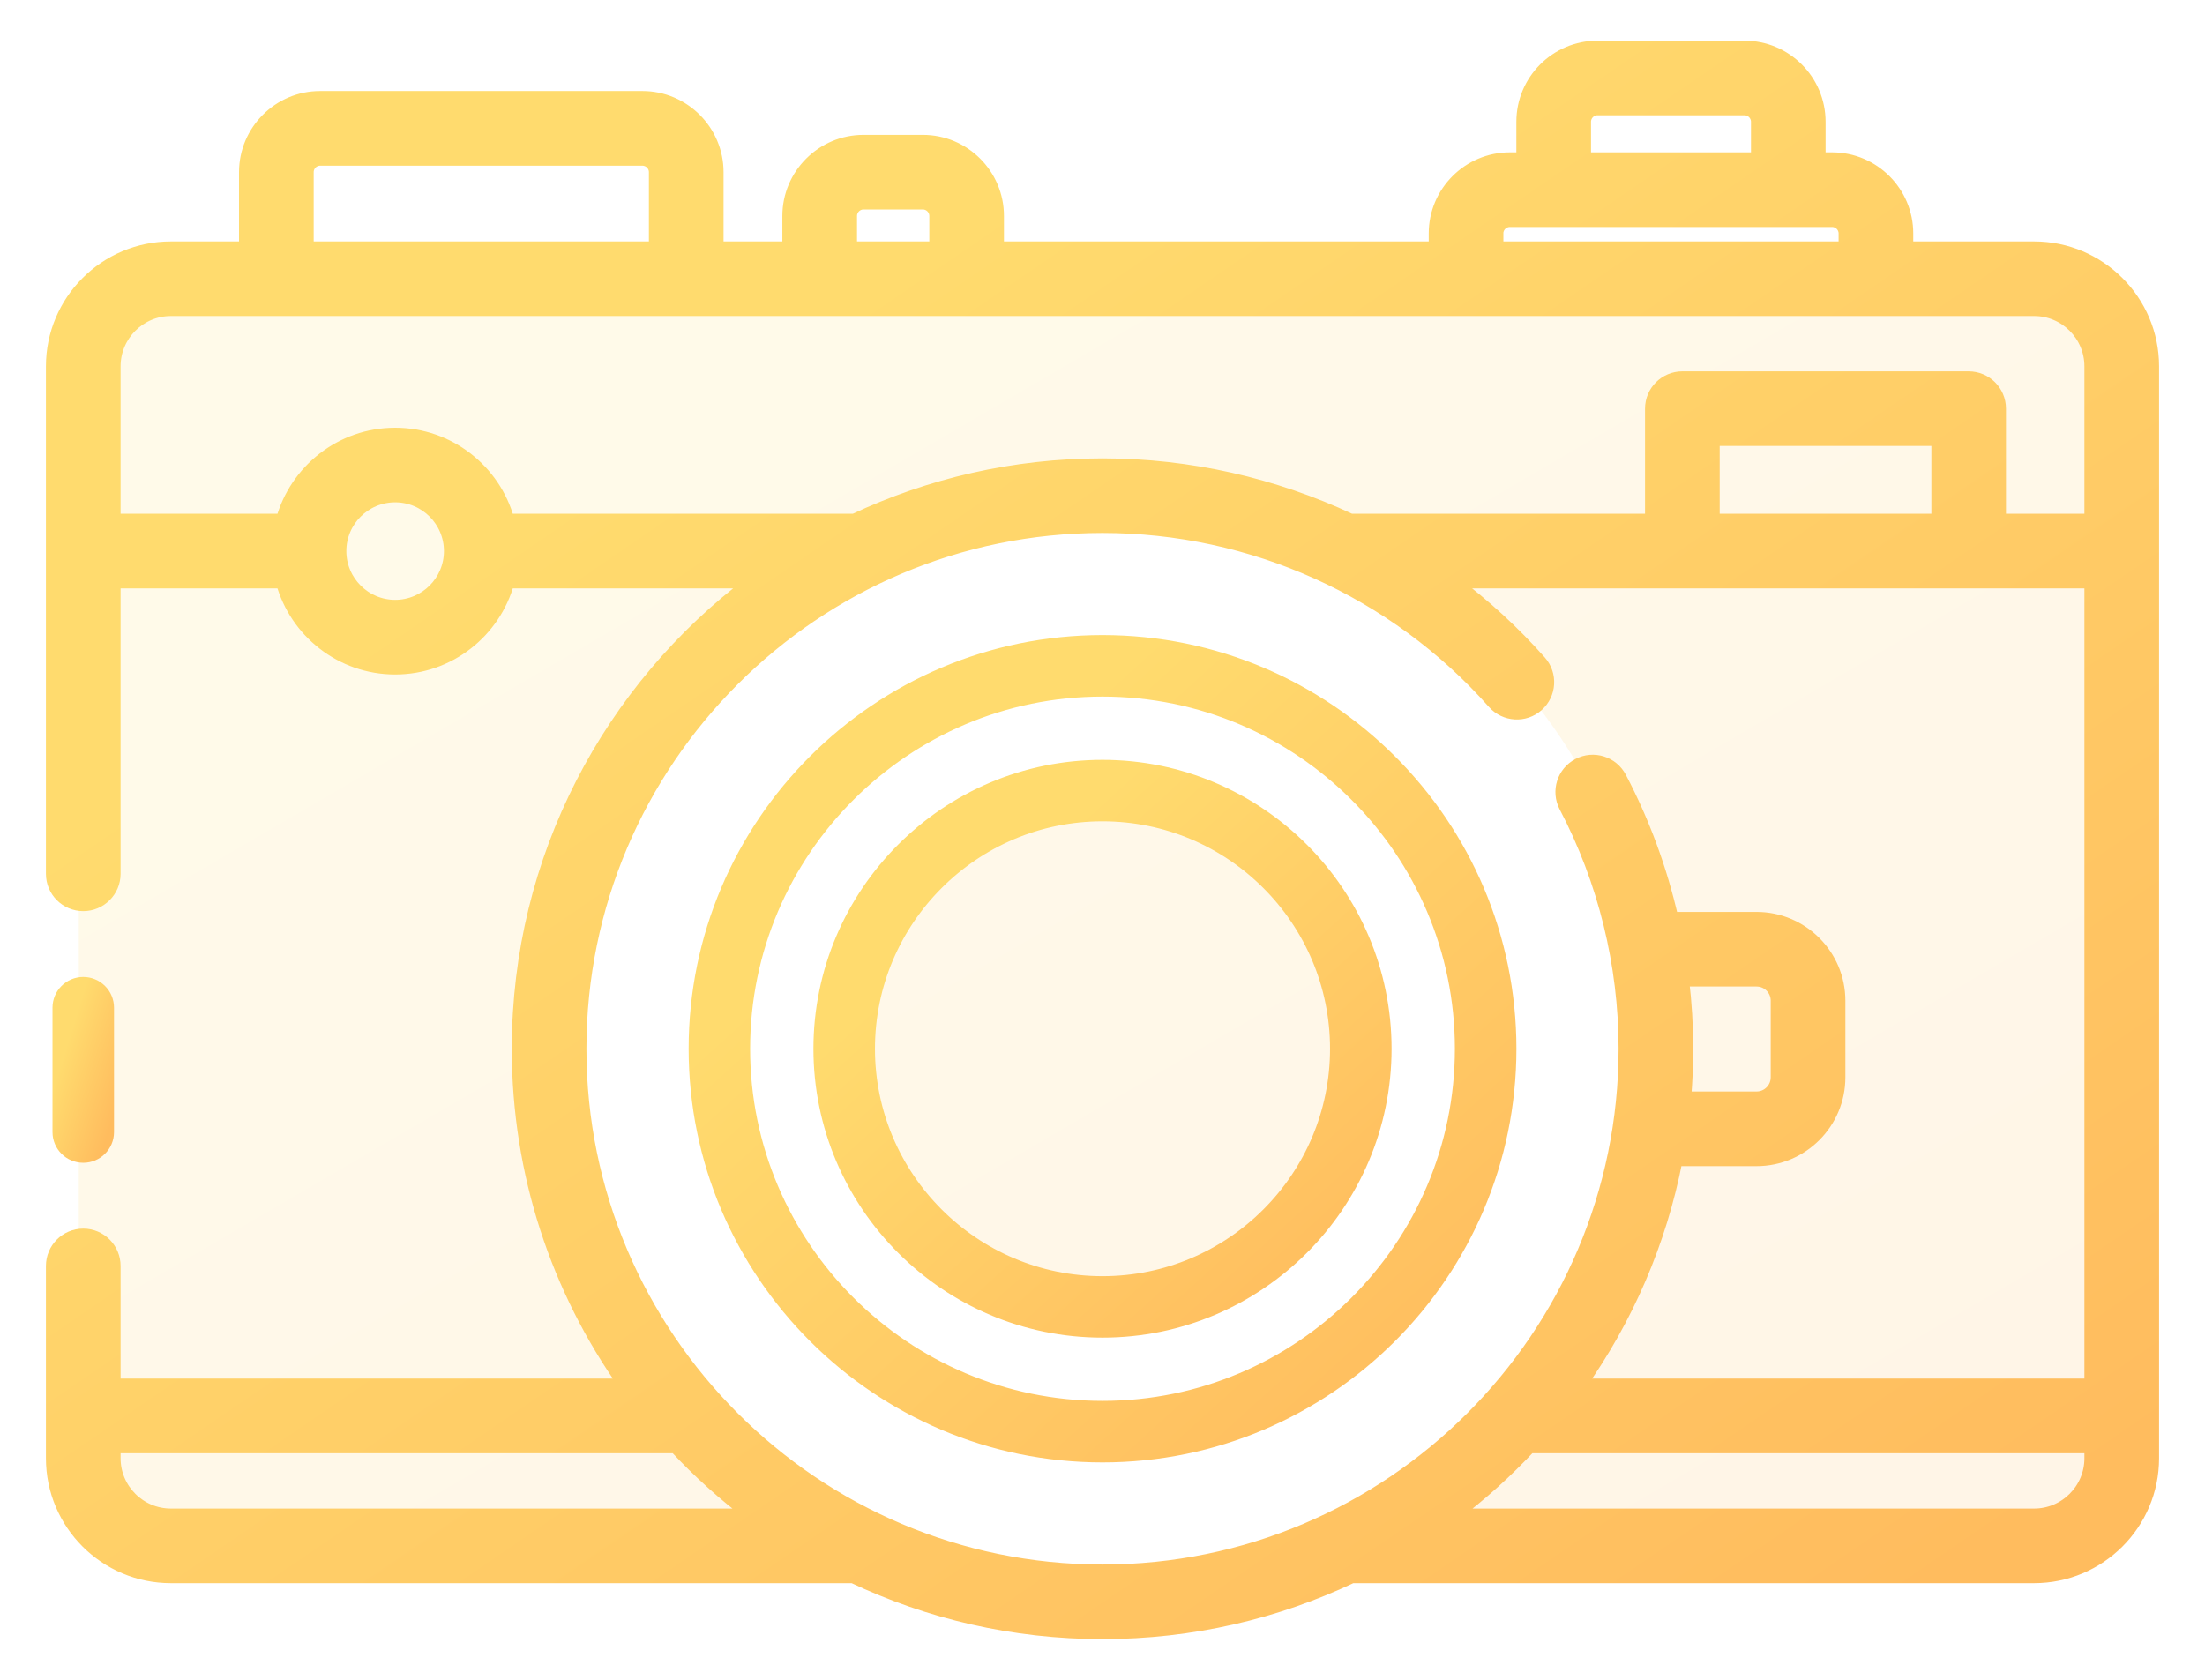
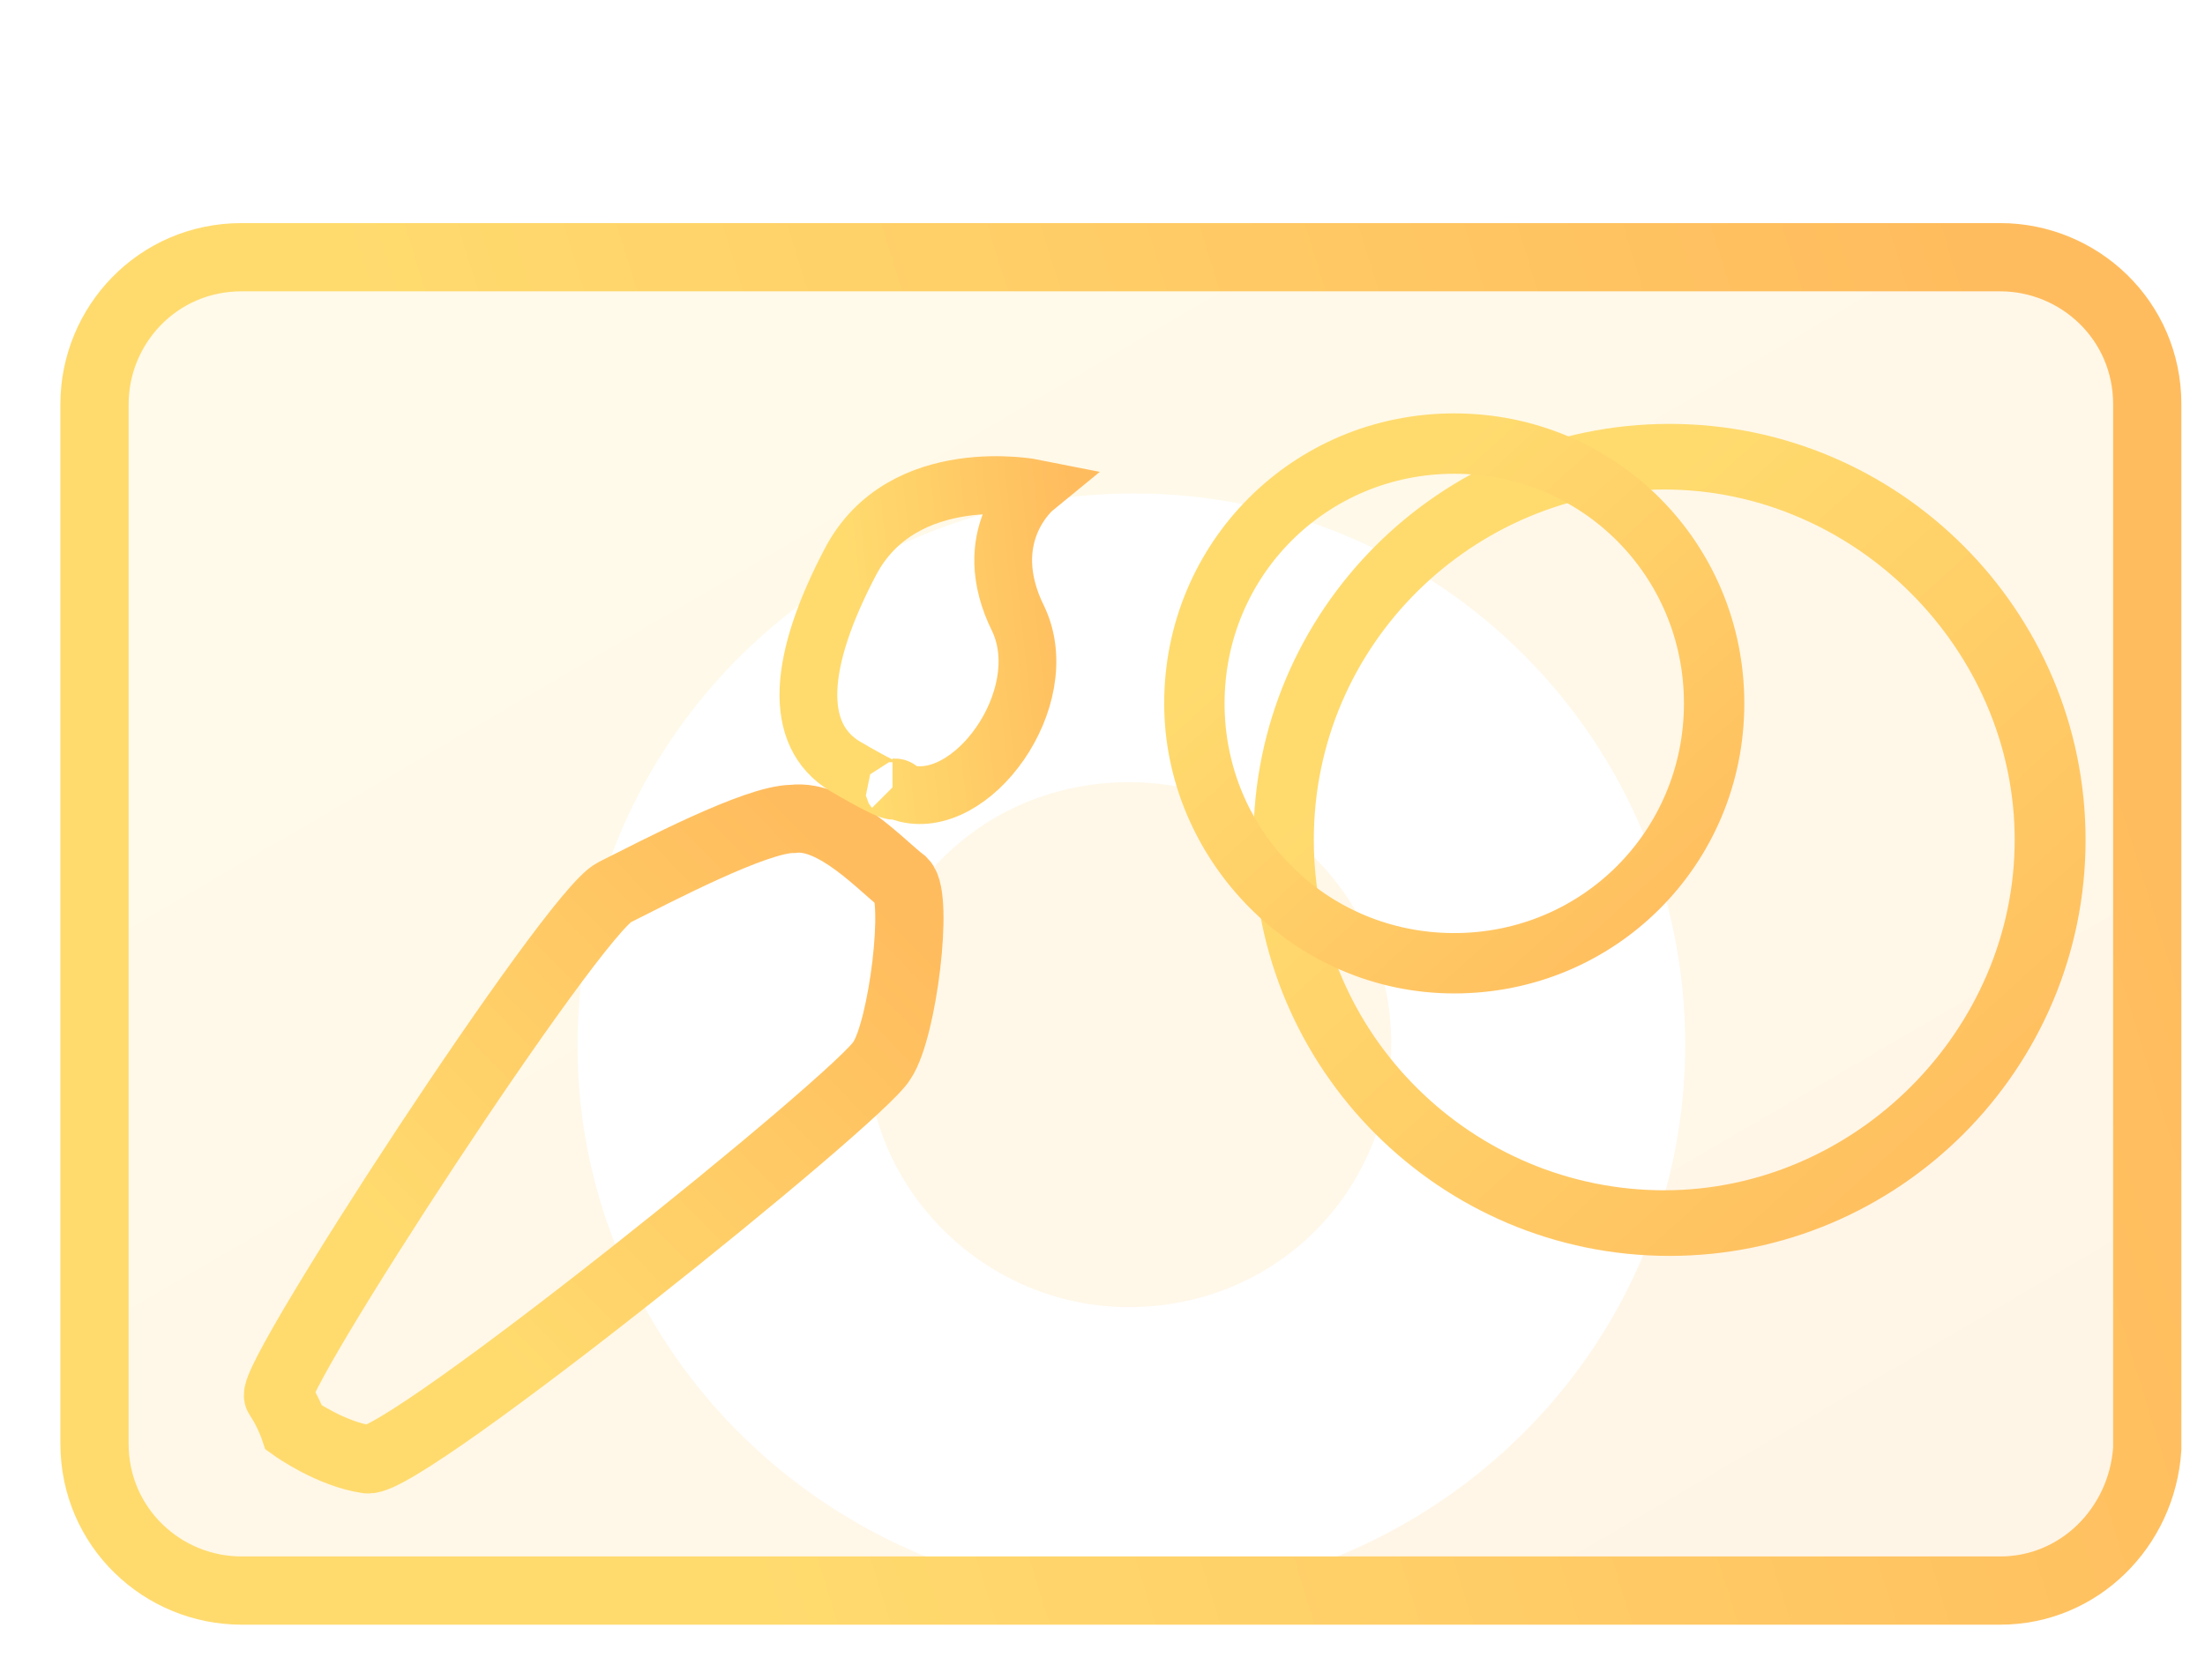
- <svg xmlns="http://www.w3.org/2000/svg" width="42" height="32" viewBox="0 0 42 32" fill="none">
-   <path opacity="0.15" fill-rule="evenodd" clip-rule="evenodd" d="M1.5 6.898C1.5 5.794 2.395 4.898 3.5 4.898H38.3C39.405 4.898 40.3 5.794 40.3 6.898V27.887C40.3 28.992 39.405 29.887 38.3 29.887H24.211C28.439 28.531 31.5 24.569 31.5 19.892C31.5 14.095 26.799 9.396 21 9.396C15.201 9.396 10.5 14.095 10.5 19.892C10.5 24.569 13.561 28.531 17.789 29.887H3.5C2.395 29.887 1.5 28.992 1.5 27.887V6.898ZM21 24.889C23.761 24.889 26 22.652 26 19.892C26 17.131 23.761 14.894 21 14.894C18.239 14.894 16 17.131 16 19.892C16 22.652 18.239 24.889 21 24.889Z" fill="url(#paint0_linear)" />
-   <path d="M2.047 21.566C2.047 21.82 1.84 22.026 1.586 22.026C1.331 22.026 1.125 21.82 1.125 21.566V19.197C1.125 18.942 1.331 18.736 1.586 18.736C1.84 18.736 2.047 18.942 2.047 19.197V21.566Z" fill="url(#paint1_linear)" stroke="url(#paint2_linear)" stroke-width="0.25" />
-   <path d="M38.745 4.724H36.318V4.447C36.318 3.665 35.681 3.027 34.897 3.027H34.648V2.32C34.648 1.537 34.011 0.9 33.228 0.9H30.428C29.645 0.9 29.008 1.537 29.008 2.32V3.027H28.759C27.976 3.027 27.339 3.664 27.339 4.447V4.724H18.998V4.114C18.998 3.331 18.361 2.694 17.578 2.694H16.448C15.665 2.694 15.027 3.331 15.027 4.114V4.724H13.657V3.279C13.657 2.497 13.019 1.859 12.236 1.859H6.098C5.315 1.859 4.678 2.497 4.678 3.279V4.724H3.255C2.012 4.724 1 5.735 1 6.978V16.646C1 16.97 1.262 17.232 1.586 17.232C1.909 17.232 2.172 16.97 2.172 16.646V11.084H5.379C5.637 12.028 6.502 12.724 7.527 12.724C8.552 12.724 9.416 12.028 9.674 11.084H14.328C11.625 13.115 9.873 16.346 9.873 19.978C9.873 22.363 10.628 24.575 11.912 26.387H2.172V24.116C2.172 23.793 1.909 23.53 1.586 23.53C1.262 23.53 1 23.793 1 24.116V27.78C1 29.023 2.012 30.034 3.255 30.034H16.249C17.691 30.717 19.301 31.1 21 31.1C22.699 31.1 24.31 30.717 25.752 30.033C25.757 30.033 25.761 30.034 25.766 30.034H38.745C39.988 30.034 41 29.023 41 27.78V6.978C41 5.735 39.988 4.724 38.745 4.724ZM30.18 2.32C30.18 2.183 30.291 2.071 30.429 2.071H33.228C33.365 2.071 33.477 2.183 33.477 2.32V3.027H30.18V2.32H30.18ZM28.51 4.447C28.51 4.31 28.622 4.199 28.759 4.199H34.897C35.034 4.199 35.146 4.31 35.146 4.447V4.724H28.511V4.447H28.51ZM16.199 4.114C16.199 3.977 16.311 3.865 16.448 3.865H17.578C17.715 3.865 17.826 3.977 17.826 4.114V4.724H16.199V4.114ZM5.85 3.279C5.85 3.142 5.961 3.031 6.098 3.031H12.236C12.373 3.031 12.485 3.142 12.485 3.279V4.724H5.85V3.279ZM7.527 11.552C6.945 11.552 6.472 11.079 6.472 10.498C6.472 9.917 6.945 9.444 7.527 9.444C8.108 9.444 8.581 9.917 8.581 10.498C8.581 11.079 8.108 11.552 7.527 11.552ZM9.674 9.912C9.416 8.969 8.552 8.273 7.527 8.273C6.501 8.273 5.637 8.969 5.379 9.912H2.172V6.978C2.172 6.381 2.658 5.895 3.255 5.895H38.745C39.342 5.895 39.828 6.381 39.828 6.978V9.912H38.084V7.784C38.084 7.461 37.822 7.199 37.498 7.199H32.045C31.722 7.199 31.459 7.461 31.459 7.784V9.912H25.727C24.263 9.226 22.651 8.857 21 8.857C19.31 8.857 17.707 9.236 16.271 9.912H9.674ZM32.631 9.912V8.37H36.913V9.912H32.631ZM3.255 28.863C2.658 28.863 2.172 28.377 2.172 27.78V27.559H12.867C13.31 28.034 13.794 28.471 14.314 28.863H3.255ZM11.045 19.979C11.045 14.492 15.511 10.028 21 10.028C23.847 10.028 26.564 11.251 28.454 13.384C28.669 13.626 29.039 13.649 29.281 13.434C29.523 13.219 29.546 12.849 29.331 12.607C28.828 12.04 28.273 11.531 27.676 11.084H39.828V26.387H30.088C30.983 25.123 31.62 23.665 31.925 22.09H33.458C34.322 22.09 35.025 21.387 35.025 20.523V19.064C35.025 18.2 34.322 17.497 33.458 17.497H31.845C31.632 16.565 31.301 15.661 30.857 14.816C30.706 14.53 30.352 14.419 30.066 14.57C29.779 14.72 29.669 15.074 29.819 15.361C30.562 16.775 30.955 18.372 30.955 19.979C30.955 25.465 26.489 29.929 21 29.929C15.511 29.929 11.045 25.465 11.045 19.979ZM32.048 18.668H33.458C33.676 18.668 33.853 18.845 33.853 19.063V20.523C33.853 20.741 33.676 20.918 33.458 20.918H32.087C32.113 20.608 32.127 20.295 32.127 19.978C32.127 19.54 32.1 19.102 32.048 18.668ZM38.745 28.863H27.686C28.206 28.471 28.69 28.034 29.134 27.559H39.828V27.78C39.828 28.377 39.342 28.863 38.745 28.863Z" fill="url(#paint3_linear)" stroke="url(#paint4_linear)" stroke-width="0.25" />
-   <path d="M13.242 19.979C13.242 15.702 16.722 12.223 21 12.223C25.278 12.223 28.759 15.702 28.759 19.979C28.759 24.255 25.278 27.734 21 27.734C16.722 27.734 13.242 24.255 13.242 19.979ZM14.163 19.979C14.163 23.747 17.23 26.812 21 26.812C24.77 26.812 27.837 23.747 27.837 19.979C27.837 16.21 24.77 13.145 21 13.145C17.23 13.145 14.163 16.21 14.163 19.979Z" fill="url(#paint5_linear)" stroke="url(#paint6_linear)" stroke-width="0.25" />
-   <path d="M15.619 19.979C15.619 17.013 18.033 14.6 21 14.6C23.967 14.6 26.381 17.013 26.381 19.979C26.381 22.944 23.967 25.357 21 25.357C18.033 25.357 15.619 22.944 15.619 19.979ZM16.541 19.979C16.541 22.436 18.541 24.436 21 24.436C23.459 24.436 25.459 22.436 25.459 19.979C25.459 17.52 23.459 15.521 21 15.521C18.541 15.521 16.541 17.52 16.541 19.979Z" fill="url(#paint7_linear)" stroke="url(#paint8_linear)" stroke-width="0.25" />
-   <defs>
-     <linearGradient id="paint0_linear" x1="3.699" y1="4.898" x2="22.569" y2="37.252" gradientUnits="userSpaceOnUse">
-       <stop offset="0.259" stop-color="#FFDB6E" />
-       <stop offset="1" stop-color="#FFBC5E" />
-     </linearGradient>
-     <linearGradient id="paint1_linear" x1="1.177" y1="18.736" x2="2.789" y2="19.235" gradientUnits="userSpaceOnUse">
-       <stop offset="0.259" stop-color="#FFDB6E" />
-       <stop offset="1" stop-color="#FFBC5E" />
-     </linearGradient>
-     <linearGradient id="paint2_linear" x1="1.177" y1="18.736" x2="2.789" y2="19.235" gradientUnits="userSpaceOnUse">
-       <stop offset="0.259" stop-color="#FFDB6E" />
-       <stop offset="1" stop-color="#FFBC5E" />
-     </linearGradient>
-     <linearGradient id="paint3_linear" x1="3.267" y1="0.9" x2="27.682" y2="36.609" gradientUnits="userSpaceOnUse">
-       <stop offset="0.259" stop-color="#FFDB6E" />
-       <stop offset="1" stop-color="#FFBC5E" />
-     </linearGradient>
-     <linearGradient id="paint4_linear" x1="3.267" y1="0.9" x2="27.682" y2="36.609" gradientUnits="userSpaceOnUse">
-       <stop offset="0.259" stop-color="#FFDB6E" />
-       <stop offset="1" stop-color="#FFBC5E" />
-     </linearGradient>
-     <linearGradient id="paint5_linear" x1="14.121" y1="12.223" x2="27.511" y2="27.015" gradientUnits="userSpaceOnUse">
-       <stop offset="0.259" stop-color="#FFDB6E" />
-       <stop offset="1" stop-color="#FFBC5E" />
-     </linearGradient>
-     <linearGradient id="paint6_linear" x1="14.121" y1="12.223" x2="27.511" y2="27.015" gradientUnits="userSpaceOnUse">
-       <stop offset="0.259" stop-color="#FFDB6E" />
-       <stop offset="1" stop-color="#FFBC5E" />
-     </linearGradient>
-     <linearGradient id="paint7_linear" x1="16.229" y1="14.6" x2="25.516" y2="24.859" gradientUnits="userSpaceOnUse">
-       <stop offset="0.259" stop-color="#FFDB6E" />
-       <stop offset="1" stop-color="#FFBC5E" />
-     </linearGradient>
-     <linearGradient id="paint8_linear" x1="16.229" y1="14.6" x2="25.516" y2="24.859" gradientUnits="userSpaceOnUse">
-       <stop offset="0.259" stop-color="#FFDB6E" />
-       <stop offset="1" stop-color="#FFBC5E" />
-     </linearGradient>
-   </defs>
+ <svg xmlns="http://www.w3.org/2000/svg" version="1.1" id="Layer_1" x="0px" y="0px" viewBox="0 0 42 32" style="enable-background:new 0 0 42 32;" xml:space="preserve">
+   <style type="text/css">
+ 	.st0{opacity:0.15;fill-rule:evenodd;clip-rule:evenodd;fill:url(#SVGID_1_);enable-background:new    ;}
+ 	.st1{fill:url(#SVGID_2_);stroke:url(#SVGID_3_);stroke-width:0.25;}
+ 	.st2{fill:url(#SVGID_4_);stroke:url(#SVGID_5_);stroke-width:0.25;}
+ 	.st3{fill:none;stroke:url(#SVGID_6_);stroke-width:1.3;}
+ 	.st4{fill:none;stroke:url(#SVGID_7_);stroke-width:1.1;}
+ 	.st5{fill:none;stroke:url(#SVGID_8_);stroke-width:1.3;}
+ </style>
+   <linearGradient id="SVGID_1_" gradientUnits="userSpaceOnUse" x1="11.643" y1="33.416" x2="30.513" y2="1.062" gradientTransform="matrix(1 0 0 -1 0 34)">
+     <stop offset="0.259" style="stop-color:#FFDB6E" />
+     <stop offset="1" style="stop-color:#FFBC5E" />
+   </linearGradient>
+   <path class="st0" d="M2,6.9c0-1.1,0.9-2,2-2h34.8c1.1,0,2,0.9,2,2v21c0,1.1-0.9,2-2,2H24.8c4.2-1.4,7.3-5.3,7.3-10  c0-5.8-4.7-10.5-10.5-10.5S11,14.1,11,19.9c0,4.7,3.1,8.6,7.3,10H4c-1.1,0-2-0.9-2-2V6.9z M21.5,24.9c2.8,0,5-2.2,5-5s-2.2-5-5-5  s-5,2.2-5,5S18.8,24.9,21.5,24.9z" />
+   <linearGradient id="SVGID_2_" gradientUnits="userSpaceOnUse" x1="24.796" y1="25.685" x2="38.187" y2="10.893" gradientTransform="matrix(1 0 0 -1 0 34)">
+     <stop offset="0.259" style="stop-color:#FFDB6E" />
+     <stop offset="1" style="stop-color:#FFBC5E" />
+   </linearGradient>
+   <linearGradient id="SVGID_3_" gradientUnits="userSpaceOnUse" x1="24.796" y1="25.685" x2="38.187" y2="10.893" gradientTransform="matrix(1 0 0 -1 0 34)">
+     <stop offset="0.259" style="stop-color:#FFDB6E" />
+     <stop offset="1" style="stop-color:#FFBC5E" />
+   </linearGradient>
+   <path class="st1" d="M24,16c0-4.3,3.5-7.8,7.8-7.8s7.8,3.5,7.8,7.8c0,4.3-3.5,7.8-7.8,7.8S24,20.3,24,16z M24.9,16  c0,3.8,3.1,6.8,6.8,6.8s6.8-3.1,6.8-6.8s-3.1-6.8-6.8-6.8S24.9,12.2,24.9,16z" />
+   <linearGradient id="SVGID_4_" gradientUnits="userSpaceOnUse" x1="22.866" y1="25.973" x2="32.153" y2="15.713" gradientTransform="matrix(1 0 0 -1 0 34)">
+     <stop offset="0.259" style="stop-color:#FFDB6E" />
+     <stop offset="1" style="stop-color:#FFBC5E" />
+   </linearGradient>
+   <linearGradient id="SVGID_5_" gradientUnits="userSpaceOnUse" x1="22.866" y1="25.973" x2="32.153" y2="15.713" gradientTransform="matrix(1 0 0 -1 0 34)">
+     <stop offset="0.259" style="stop-color:#FFDB6E" />
+     <stop offset="1" style="stop-color:#FFBC5E" />
+   </linearGradient>
+   <path class="st2" d="M22.3,13.4c0-3,2.4-5.4,5.4-5.4c3,0,5.4,2.4,5.4,5.4c0,3-2.4,5.4-5.4,5.4S22.3,16.3,22.3,13.4z M23.2,13.4  c0,2.5,2,4.5,4.5,4.5s4.5-2,4.5-4.5c0-2.5-2-4.5-4.5-4.5S23.2,10.9,23.2,13.4z" />
+   <linearGradient id="SVGID_6_" gradientUnits="userSpaceOnUse" x1="3.792" y1="23.905" x2="18.312" y2="19.414" gradientTransform="matrix(0.8893 -0.4574 0.4574 0.8893 -8.9154 7.7202)">
+     <stop offset="0.259" style="stop-color:#FFDB6E" />
+     <stop offset="1" style="stop-color:#FFBC5E" />
+   </linearGradient>
+   <path class="st3" d="M5.6,27.2c0,0,0.7,0.5,1.4,0.6c0.7,0.1,9.4-6.9,9.8-7.6c0.4-0.6,0.7-3.1,0.4-3.4c-0.4-0.3-1.3-1.3-2.1-1.2  c-0.7,0-2.6,1-3.4,1.4c-0.8,0.4-6.6,9.3-6.4,9.6S5.6,27.2,5.6,27.2z" />
+   <linearGradient id="SVGID_7_" gradientUnits="userSpaceOnUse" x1="13.511" y1="12.336" x2="19.193" y2="10.579" gradientTransform="matrix(0.9817 0.1905 -0.1905 0.9817 3.8472 -2.2109)">
+     <stop offset="0.259" style="stop-color:#FFDB6E" />
+     <stop offset="1" style="stop-color:#FFBC5E" />
+   </linearGradient>
+   <path class="st4" d="M17,15c0.1,0,0.1,0,0.2,0.1c1.3,0.4,2.9-1.8,2.2-3.3c-0.8-1.6,0.3-2.5,0.3-2.5s-2.5-0.5-3.5,1.4  s-1.1,3.3-0.1,3.9C17.3,15.3,17,15,17,15" />
+   <linearGradient id="SVGID_8_" gradientUnits="userSpaceOnUse" x1="1.311" y1="23.812" x2="39.827" y2="11.896">
+     <stop offset="0.259" style="stop-color:#FFDB6E" />
+     <stop offset="1" style="stop-color:#FFBC5E" />
+   </linearGradient>
+   <path class="st5" d="M38.1,30.3H4.6c-1.5,0-2.8-1.2-2.8-2.8V7.7c0-1.5,1.2-2.8,2.8-2.8h33.5c1.5,0,2.8,1.2,2.8,2.8v19.9  C40.8,29.1,39.6,30.3,38.1,30.3z" />
</svg>
